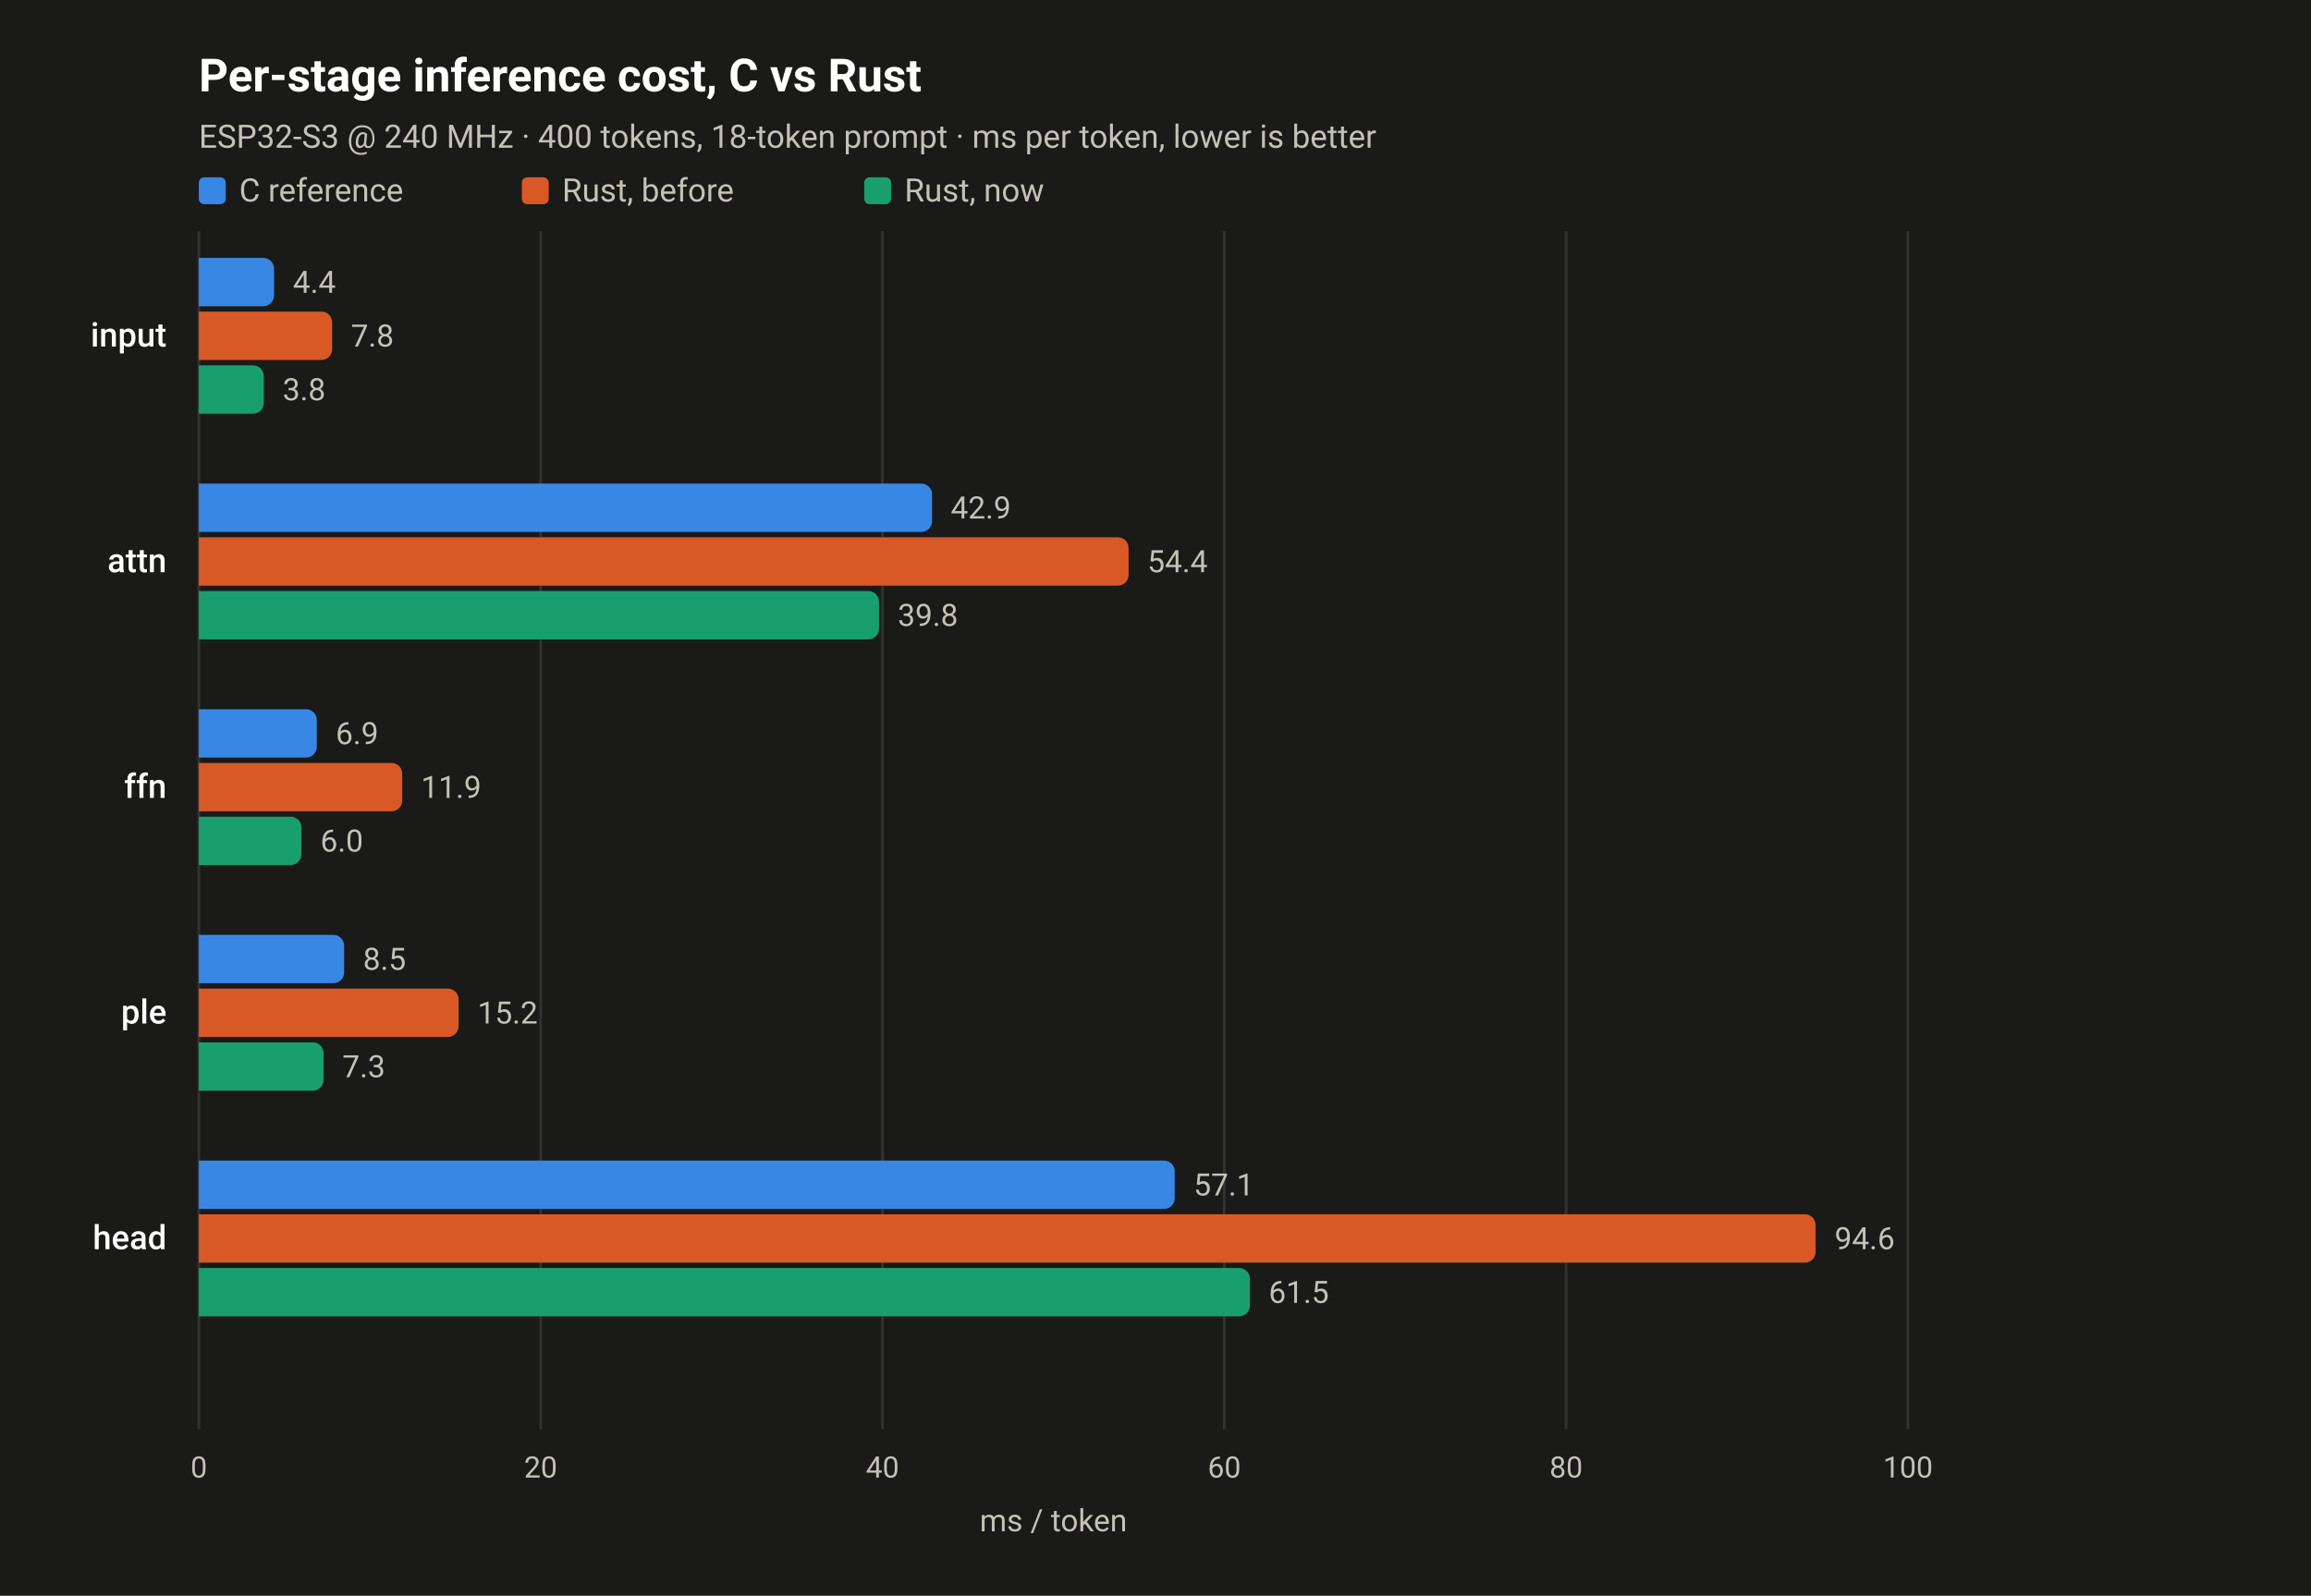
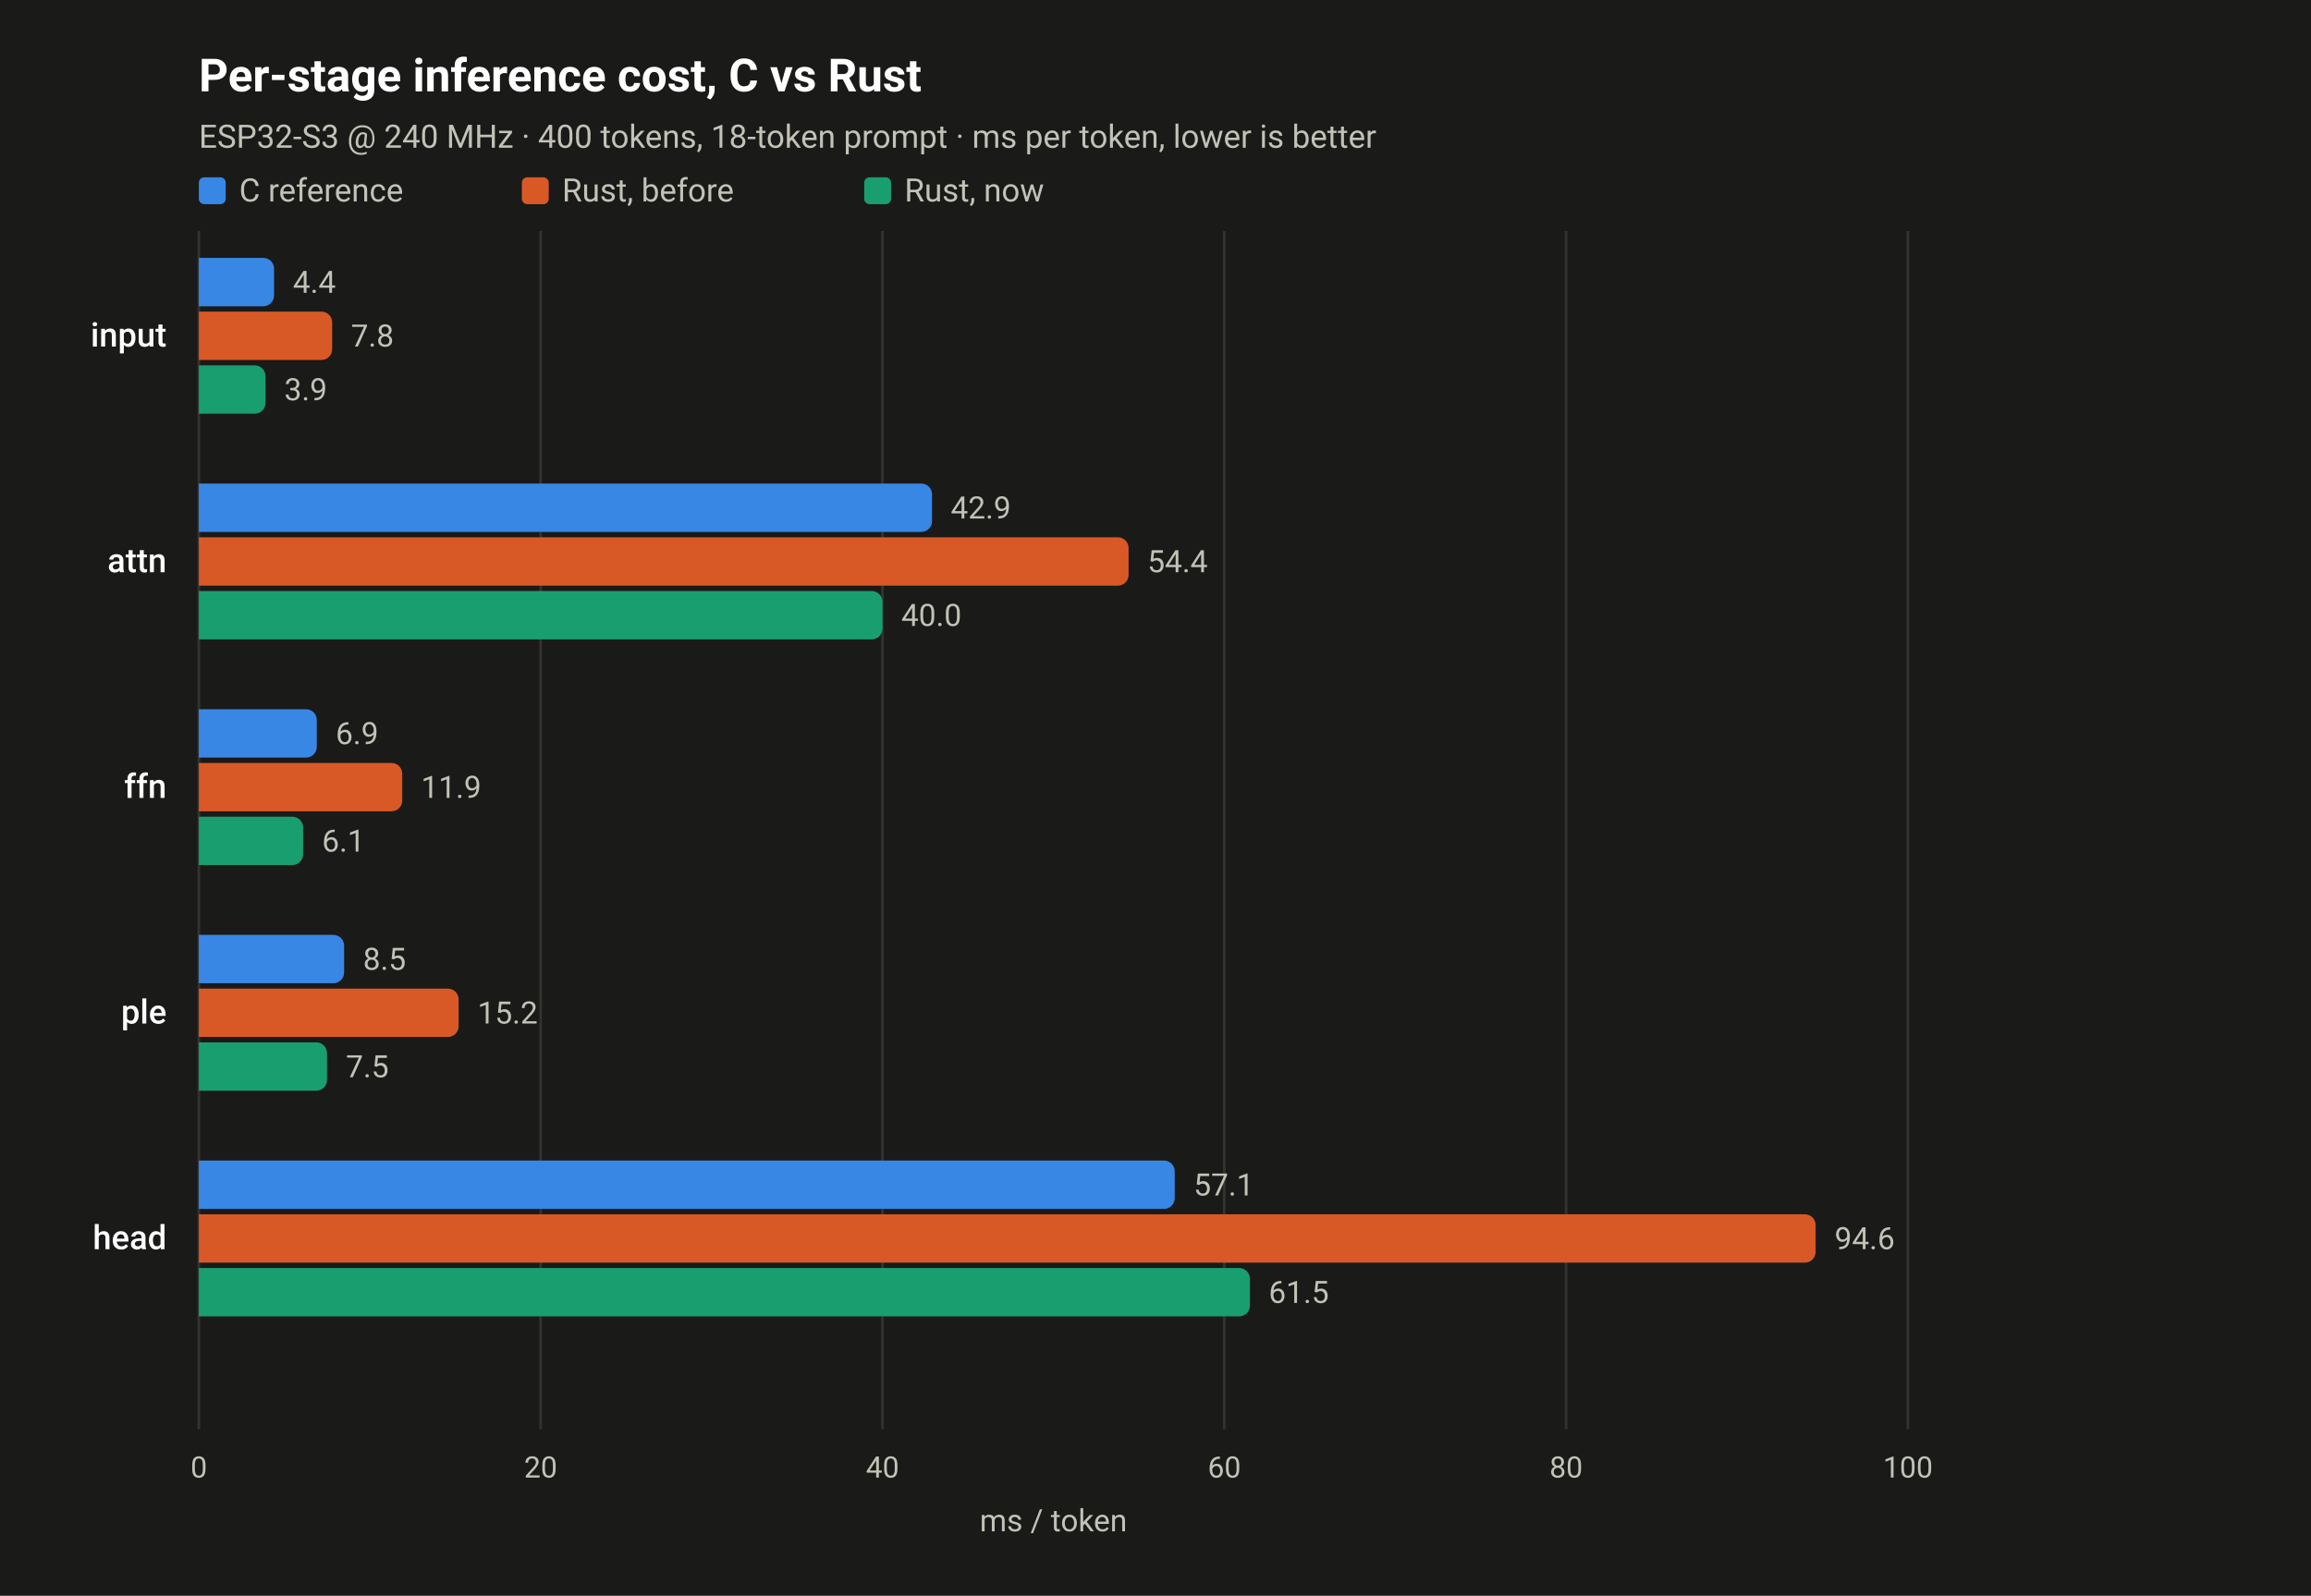
<svg xmlns="http://www.w3.org/2000/svg" width="860" height="594" viewBox="0 0 860 594" font-family="ui-sans-serif,-apple-system,Segoe UI,Roboto,sans-serif">
  <defs>
    <pattern id="prov" width="6" height="6" patternUnits="userSpaceOnUse" patternTransform="rotate(45)">
      <rect width="6" height="6" fill="none" />
      <line x1="0" y1="0" x2="0" y2="6" stroke="#1a1a19" stroke-width="2" opacity="0.55" />
    </pattern>
  </defs>
  <rect width="860" height="594" fill="#1a1a19" />
  <text x="74" y="34" font-size="17" font-weight="600" fill="#ffffff">Per-stage inference cost, C vs Rust</text>
  <text x="74" y="55" font-size="12" fill="#c3c2b7">ESP32-S3 @ 240 MHz · 400 tokens, 18-token prompt · ms per token, lower is better</text>
  <rect x="74" y="66" width="10" height="10" rx="2" fill="#3987e5" />
  <text x="89" y="75" font-size="12" fill="#c3c2b7">C reference</text>
  <rect x="194.2" y="66" width="10" height="10" rx="2" fill="#d95926" />
  <text x="209.2" y="75" font-size="12" fill="#c3c2b7">Rust, before</text>
  <rect x="321.6" y="66" width="10" height="10" rx="2" fill="#199e70" />
  <text x="336.6" y="75" font-size="12" fill="#c3c2b7">Rust, now</text>
  <line x1="74.0" y1="86" x2="74.0" y2="532" stroke="#33322f" stroke-width="1" />
  <text x="74.0" y="550" font-size="11" fill="#c3c2b7" text-anchor="middle">0</text>
  <line x1="201.2" y1="86" x2="201.2" y2="532" stroke="#33322f" stroke-width="1" />
  <text x="201.2" y="550" font-size="11" fill="#c3c2b7" text-anchor="middle">20</text>
  <line x1="328.4" y1="86" x2="328.4" y2="532" stroke="#33322f" stroke-width="1" />
  <text x="328.4" y="550" font-size="11" fill="#c3c2b7" text-anchor="middle">40</text>
  <line x1="455.6" y1="86" x2="455.6" y2="532" stroke="#33322f" stroke-width="1" />
  <text x="455.6" y="550" font-size="11" fill="#c3c2b7" text-anchor="middle">60</text>
  <line x1="582.8" y1="86" x2="582.8" y2="532" stroke="#33322f" stroke-width="1" />
  <text x="582.8" y="550" font-size="11" fill="#c3c2b7" text-anchor="middle">80</text>
  <line x1="710.0" y1="86" x2="710.0" y2="532" stroke="#33322f" stroke-width="1" />
  <text x="710.0" y="550" font-size="11" fill="#c3c2b7" text-anchor="middle">100</text>
  <text x="392.0" y="570" font-size="11.5" fill="#c3c2b7" text-anchor="middle">ms / token</text>
  <text x="62" y="129.0" font-size="12.5" font-weight="500" fill="#ffffff" text-anchor="end">input</text>
  <path d="M74,96 H97.984 A4,4 0 0 1 101.984,100 V110 A4,4 0 0 1 97.984,114 H74 Z" fill="#3987e5" />
  <text x="109.0" y="109" font-size="11.5" fill="#c3c2b7">4.4</text>
  <path d="M74,116 H119.608 A4,4 0 0 1 123.608,120 V130 A4,4 0 0 1 119.608,134 H74 Z" fill="#d95926" />
  <text x="130.6" y="129" font-size="11.5" fill="#c3c2b7">7.8</text>
-   <path d="M74,136 H94.168 A4,4 0 0 1 98.168,140 V150 A4,4 0 0 1 94.168,154 H74 Z" fill="#199e70" />
-   <text x="105.2" y="149" font-size="11.5" fill="#c3c2b7">3.8</text>
+   <path d="M74,136 H94.804 A4,4 0 0 1 98.804,140 V150 A4,4 0 0 1 94.804,154 H74 Z" fill="#199e70" />
+   <text x="105.8" y="149" font-size="11.5" fill="#c3c2b7">3.9</text>
  <text x="62" y="213.0" font-size="12.5" font-weight="500" fill="#ffffff" text-anchor="end">attn</text>
  <path d="M74,180 H342.844 A4,4 0 0 1 346.844,184 V194 A4,4 0 0 1 342.844,198 H74 Z" fill="#3987e5" />
  <text x="353.8" y="193" font-size="11.5" fill="#c3c2b7">42.9</text>
  <path d="M74,200 H415.984 A4,4 0 0 1 419.984,204 V214 A4,4 0 0 1 415.984,218 H74 Z" fill="#d95926" />
  <text x="427.0" y="213" font-size="11.5" fill="#c3c2b7">54.4</text>
-   <path d="M74,220 H323.128 A4,4 0 0 1 327.128,224 V234 A4,4 0 0 1 323.128,238 H74 Z" fill="#199e70" />
-   <text x="334.1" y="233" font-size="11.5" fill="#c3c2b7">39.8</text>
+   <path d="M74,220 H324.4 A4,4 0 0 1 328.4,224 V234 A4,4 0 0 1 324.4,238 H74 Z" fill="#199e70" />
+   <text x="335.4" y="233" font-size="11.5" fill="#c3c2b7">40.0</text>
  <text x="62" y="297.0" font-size="12.5" font-weight="500" fill="#ffffff" text-anchor="end">ffn</text>
  <path d="M74,264 H113.884 A4,4 0 0 1 117.884,268 V278 A4,4 0 0 1 113.884,282 H74 Z" fill="#3987e5" />
  <text x="124.9" y="277" font-size="11.5" fill="#c3c2b7">6.9</text>
  <path d="M74,284 H145.684 A4,4 0 0 1 149.684,288 V298 A4,4 0 0 1 145.684,302 H74 Z" fill="#d95926" />
  <text x="156.7" y="297" font-size="11.5" fill="#c3c2b7">11.9</text>
-   <path d="M74,304 H108.16 A4,4 0 0 1 112.16,308 V318 A4,4 0 0 1 108.16,322 H74 Z" fill="#199e70" />
-   <text x="119.2" y="317" font-size="11.5" fill="#c3c2b7">6.0</text>
+   <path d="M74,304 H108.796 A4,4 0 0 1 112.796,308 V318 A4,4 0 0 1 108.796,322 H74 Z" fill="#199e70" />
+   <text x="119.8" y="317" font-size="11.5" fill="#c3c2b7">6.1</text>
  <text x="62" y="381.0" font-size="12.5" font-weight="500" fill="#ffffff" text-anchor="end">ple</text>
  <path d="M74,348 H124.06 A4,4 0 0 1 128.06,352 V362 A4,4 0 0 1 124.06,366 H74 Z" fill="#3987e5" />
  <text x="135.1" y="361" font-size="11.5" fill="#c3c2b7">8.5</text>
  <path d="M74,368 H166.672 A4,4 0 0 1 170.672,372 V382 A4,4 0 0 1 166.672,386 H74 Z" fill="#d95926" />
  <text x="177.7" y="381" font-size="11.5" fill="#c3c2b7">15.2</text>
-   <path d="M74,388 H116.428 A4,4 0 0 1 120.428,392 V402 A4,4 0 0 1 116.428,406 H74 Z" fill="#199e70" />
-   <text x="127.4" y="401" font-size="11.5" fill="#c3c2b7">7.3</text>
+   <path d="M74,388 H117.7 A4,4 0 0 1 121.7,392 V402 A4,4 0 0 1 117.7,406 H74 Z" fill="#199e70" />
+   <text x="128.7" y="401" font-size="11.5" fill="#c3c2b7">7.5</text>
  <text x="62" y="465.0" font-size="12.5" font-weight="500" fill="#ffffff" text-anchor="end">head</text>
  <path d="M74,432 H433.156 A4,4 0 0 1 437.156,436 V446 A4,4 0 0 1 433.156,450 H74 Z" fill="#3987e5" />
  <text x="444.2" y="445" font-size="11.5" fill="#c3c2b7">57.1</text>
  <path d="M74,452 H671.656 A4,4 0 0 1 675.656,456 V466 A4,4 0 0 1 671.656,470 H74 Z" fill="#d95926" />
  <text x="682.7" y="465" font-size="11.5" fill="#c3c2b7">94.6</text>
  <path d="M74,472 H461.14 A4,4 0 0 1 465.14,476 V486 A4,4 0 0 1 461.14,490 H74 Z" fill="#199e70" />
  <text x="472.1" y="485" font-size="11.5" fill="#c3c2b7">61.5</text>
</svg>
